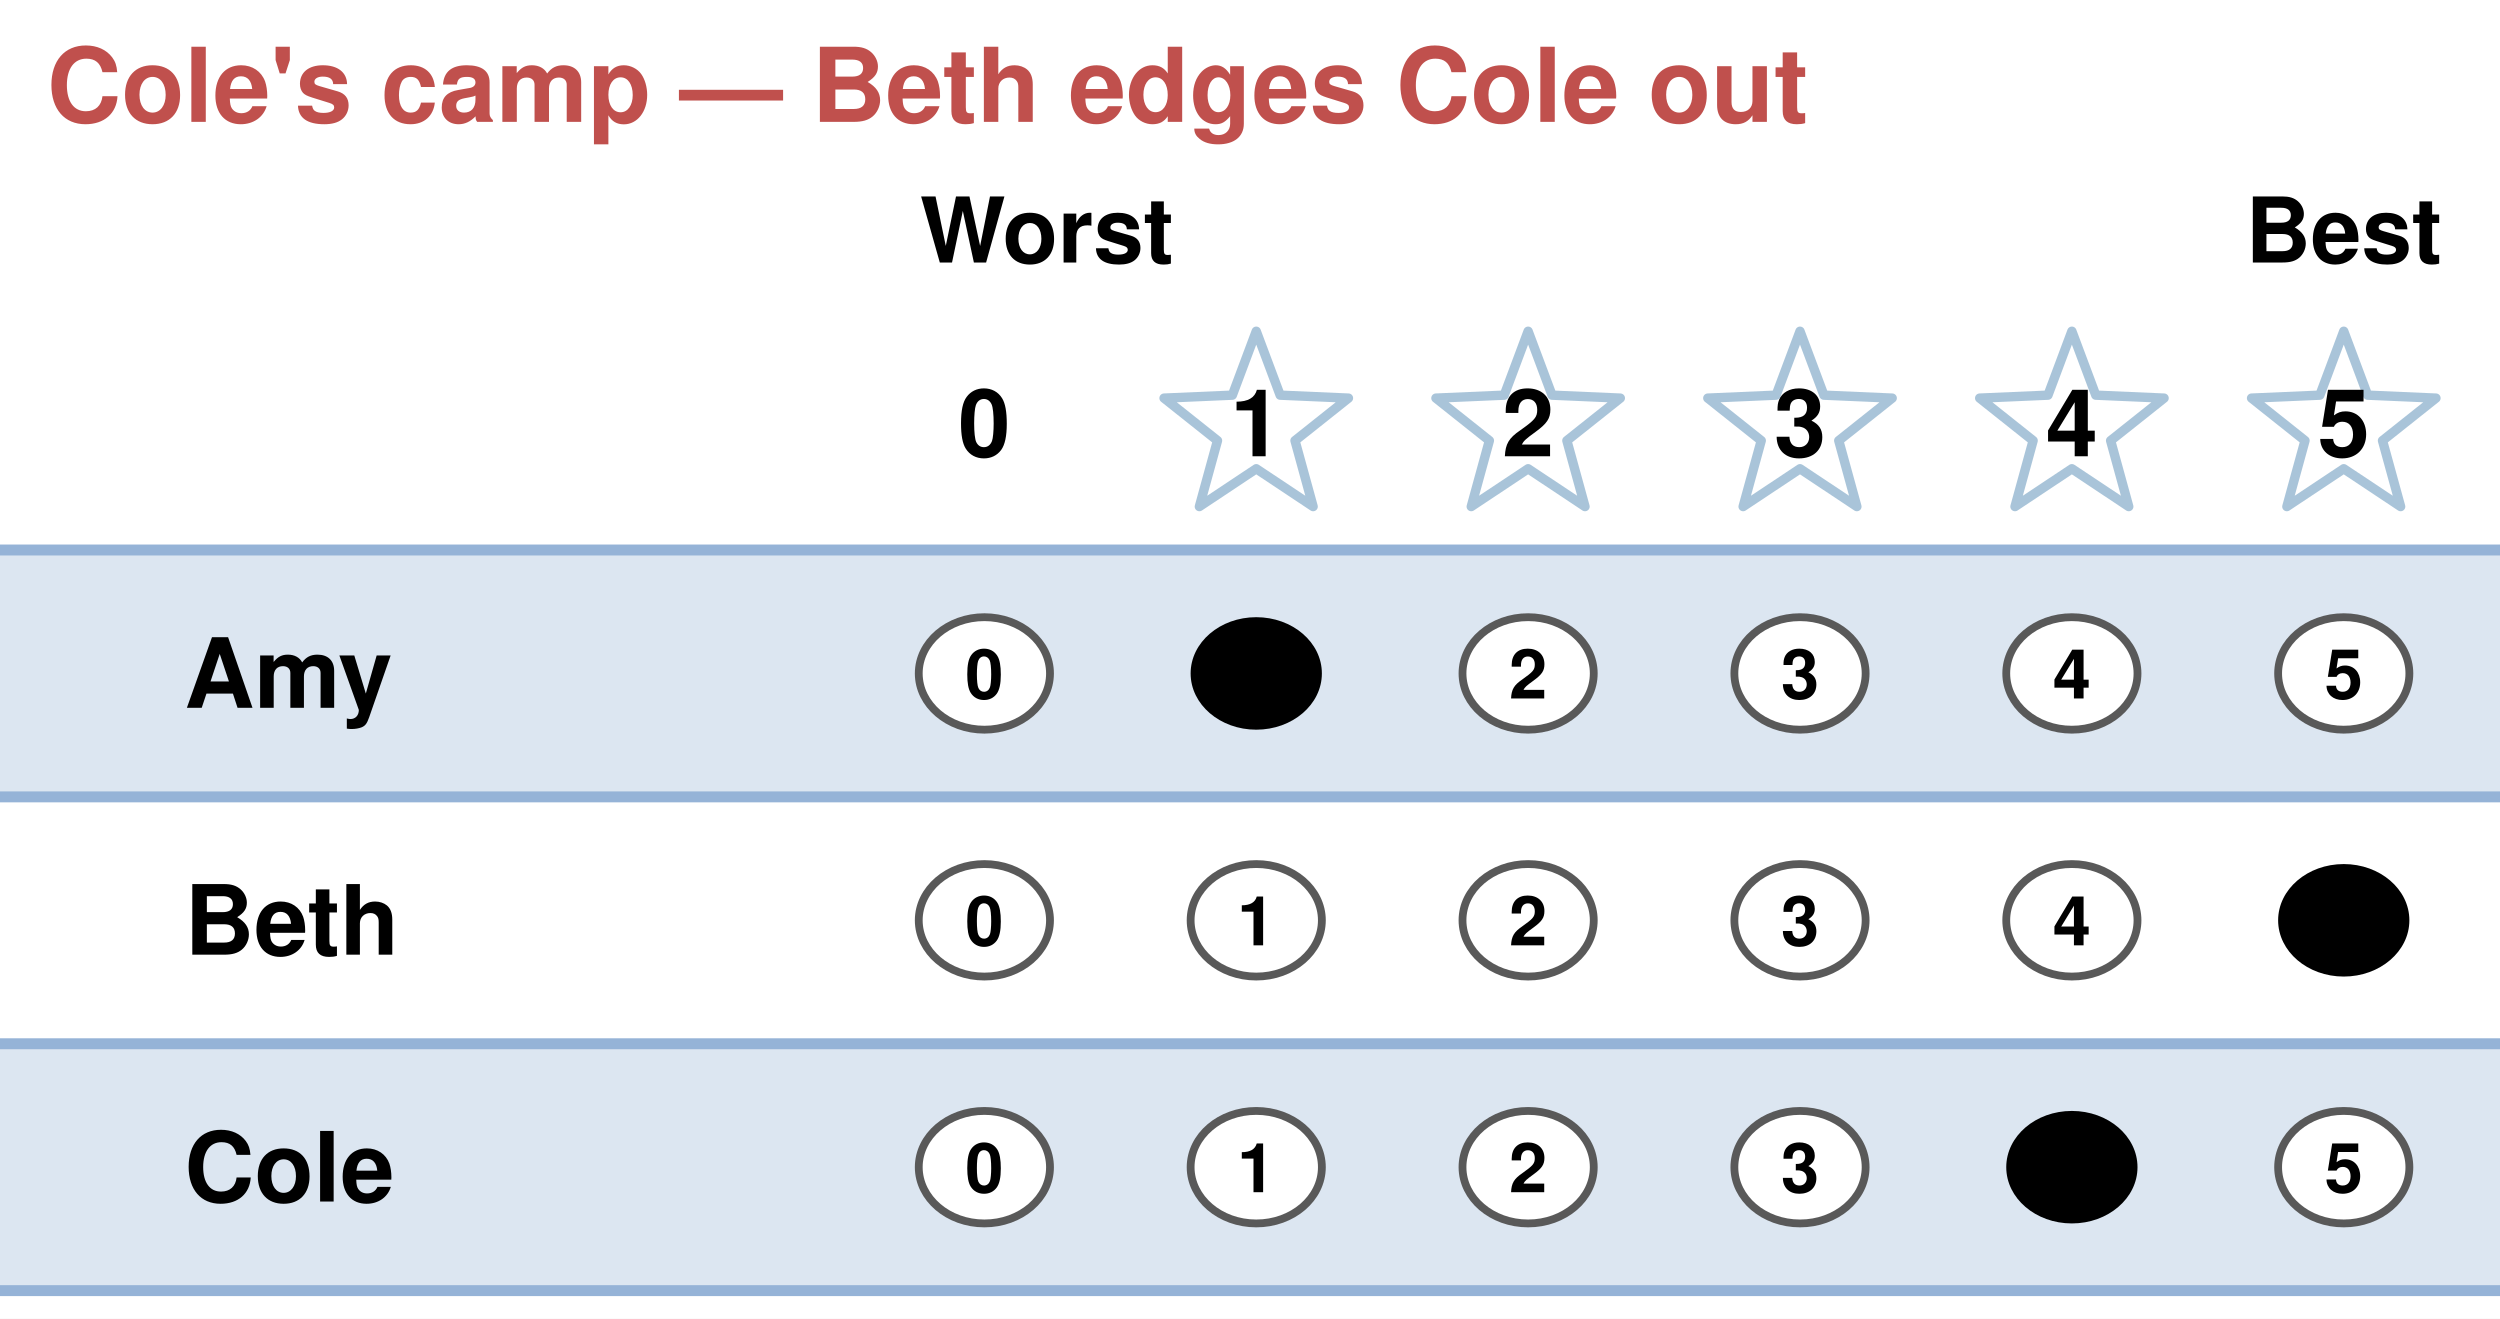
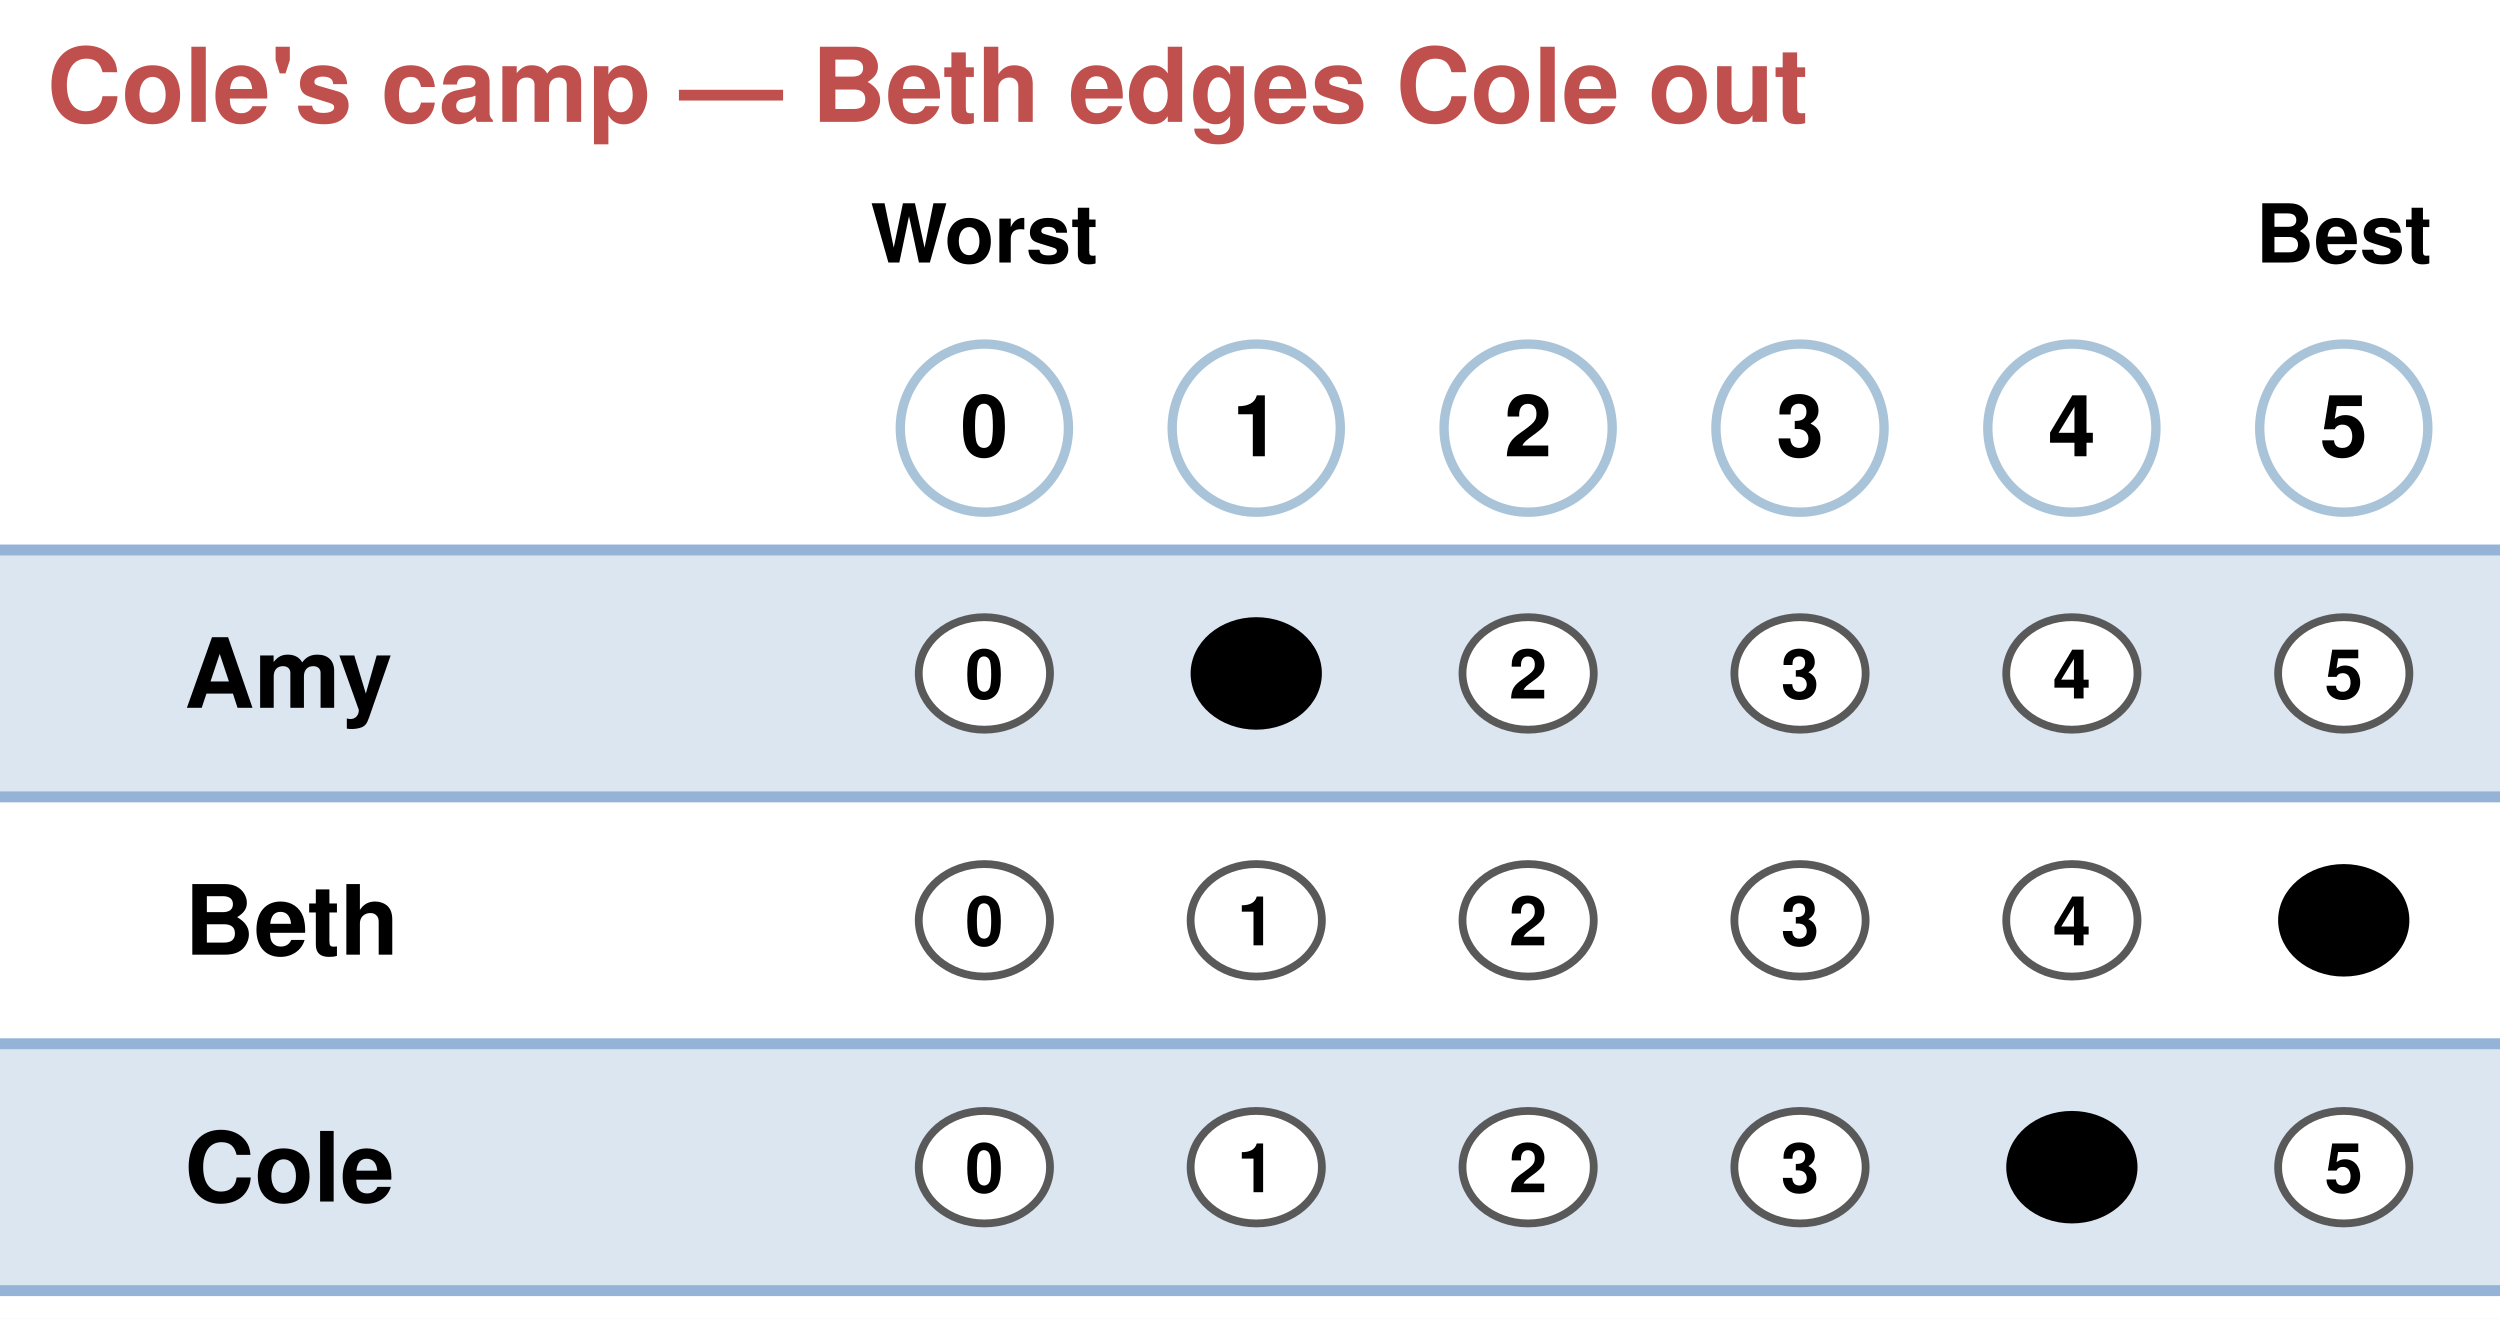
<svg xmlns="http://www.w3.org/2000/svg" viewBox="0 0 1600 844" width="1600" height="844">
  <rect width="1600" height="844" fill="#FFFFFF" />
  <text x="30" y="78" font-family="Arial Black, Arial Bold, Helvetica, sans-serif" font-size="66" font-weight="bold" fill="#C0504D">Cole's camp — Beth edges Cole out</text>
-   <text x="670" y="168" font-family="Arial Black, Arial Bold, Helvetica, sans-serif" font-size="58" font-weight="bold" fill="#000000" text-anchor="middle">Worst</text>
-   <text x="1500" y="168" font-family="Arial Black, Arial Bold, Helvetica, sans-serif" font-size="58" font-weight="bold" fill="#000000" text-anchor="middle">Best</text>
-   <text x="630" y="292" font-family="Arial Black, Arial Bold, Helvetica, sans-serif" font-size="60" font-weight="bold" fill="#000000" text-anchor="middle">0</text>
-   <path d="M804.0,212.0L819.3,252.9L863.0,254.8L828.8,282.0L840.4,324.2L804.0,300.0L767.6,324.2L779.2,282.0L745.0,254.8L788.7,252.9Z" fill="none" stroke="#A9C4D9" stroke-width="6" stroke-linejoin="round" />
-   <text x="804" y="292" font-family="Arial Black, Arial Bold, Helvetica, sans-serif" font-size="60" font-weight="bold" fill="#000000" text-anchor="middle">1</text>
-   <path d="M978.0,212.0L993.3,252.9L1037.0,254.8L1002.8,282.0L1014.4,324.2L978.0,300.0L941.6,324.2L953.2,282.0L919.0,254.8L962.7,252.9Z" fill="none" stroke="#A9C4D9" stroke-width="6" stroke-linejoin="round" />
-   <text x="978" y="292" font-family="Arial Black, Arial Bold, Helvetica, sans-serif" font-size="60" font-weight="bold" fill="#000000" text-anchor="middle">2</text>
-   <path d="M1152.0,212.0L1167.3,252.9L1211.0,254.8L1176.8,282.0L1188.4,324.2L1152.0,300.0L1115.6,324.2L1127.2,282.0L1093.0,254.8L1136.7,252.9Z" fill="none" stroke="#A9C4D9" stroke-width="6" stroke-linejoin="round" />
-   <text x="1152" y="292" font-family="Arial Black, Arial Bold, Helvetica, sans-serif" font-size="60" font-weight="bold" fill="#000000" text-anchor="middle">3</text>
-   <path d="M1326.0,212.0L1341.3,252.9L1385.0,254.8L1350.8,282.0L1362.4,324.2L1326.0,300.0L1289.6,324.2L1301.2,282.0L1267.0,254.8L1310.7,252.9Z" fill="none" stroke="#A9C4D9" stroke-width="6" stroke-linejoin="round" />
-   <text x="1326" y="292" font-family="Arial Black, Arial Bold, Helvetica, sans-serif" font-size="60" font-weight="bold" fill="#000000" text-anchor="middle">4</text>
-   <path d="M1500.0,212.0L1515.3,252.9L1559.0,254.8L1524.8,282.0L1536.4,324.2L1500.0,300.0L1463.6,324.2L1475.2,282.0L1441.0,254.8L1484.7,252.9Z" fill="none" stroke="#A9C4D9" stroke-width="6" stroke-linejoin="round" />
-   <text x="1500" y="292" font-family="Arial Black, Arial Bold, Helvetica, sans-serif" font-size="60" font-weight="bold" fill="#000000" text-anchor="middle">5</text>
+   <text x="630" y="168" font-family="Arial Black, Arial Bold, Helvetica, sans-serif" font-size="52" font-weight="bold" fill="#000000" text-anchor="middle">Worst</text>
+   <text x="1500" y="168" font-family="Arial Black, Arial Bold, Helvetica, sans-serif" font-size="52" font-weight="bold" fill="#000000" text-anchor="middle">Best</text>
+   <circle cx="630" cy="274" r="53.8" fill="none" stroke="#A9C4D9" stroke-width="6" />
+   <text x="630" y="292" font-family="Arial Black, Arial Bold, Helvetica, sans-serif" font-size="55" font-weight="bold" fill="#000000" text-anchor="middle">0</text>
+   <circle cx="804" cy="274" r="53.8" fill="none" stroke="#A9C4D9" stroke-width="6" />
+   <text x="804" y="292" font-family="Arial Black, Arial Bold, Helvetica, sans-serif" font-size="55" font-weight="bold" fill="#000000" text-anchor="middle">1</text>
+   <circle cx="978" cy="274" r="53.8" fill="none" stroke="#A9C4D9" stroke-width="6" />
+   <text x="978" y="292" font-family="Arial Black, Arial Bold, Helvetica, sans-serif" font-size="55" font-weight="bold" fill="#000000" text-anchor="middle">2</text>
+   <circle cx="1152" cy="274" r="53.8" fill="none" stroke="#A9C4D9" stroke-width="6" />
+   <text x="1152" y="292" font-family="Arial Black, Arial Bold, Helvetica, sans-serif" font-size="55" font-weight="bold" fill="#000000" text-anchor="middle">3</text>
+   <circle cx="1326" cy="274" r="53.8" fill="none" stroke="#A9C4D9" stroke-width="6" />
+   <text x="1326" y="292" font-family="Arial Black, Arial Bold, Helvetica, sans-serif" font-size="55" font-weight="bold" fill="#000000" text-anchor="middle">4</text>
+   <circle cx="1500" cy="274" r="53.8" fill="none" stroke="#A9C4D9" stroke-width="6" />
+   <text x="1500" y="292" font-family="Arial Black, Arial Bold, Helvetica, sans-serif" font-size="55" font-weight="bold" fill="#000000" text-anchor="middle">5</text>
  <rect x="0" y="352" width="1600" height="158" fill="#DCE6F1" />
  <line x1="0" y1="352" x2="1600" y2="352" stroke="#95B3D7" stroke-width="7" />
  <text x="118" y="453.0" font-family="Arial Black, Arial Bold, Helvetica, sans-serif" font-size="62" font-weight="bold" fill="#000000">Amy</text>
-   <ellipse cx="630" cy="431.0" rx="42" ry="36" fill="#FFFFFF" stroke="#595959" stroke-width="5" />
+   <ellipse cx="630" cy="431.0" rx="42.0" ry="36.0" fill="#FFFFFF" stroke="#595959" stroke-width="5" />
  <text x="630" y="447.0" font-family="Arial Black, Arial Bold, Helvetica, sans-serif" font-size="44" font-weight="bold" fill="#000000" text-anchor="middle">0</text>
-   <ellipse cx="804" cy="431.0" rx="42" ry="36" fill="#000000" />
-   <ellipse cx="978" cy="431.0" rx="42" ry="36" fill="#FFFFFF" stroke="#595959" stroke-width="5" />
+   <ellipse cx="804" cy="431.0" rx="42.0" ry="36.0" fill="#000000" />
+   <ellipse cx="978" cy="431.0" rx="42.0" ry="36.0" fill="#FFFFFF" stroke="#595959" stroke-width="5" />
  <text x="978" y="447.0" font-family="Arial Black, Arial Bold, Helvetica, sans-serif" font-size="44" font-weight="bold" fill="#000000" text-anchor="middle">2</text>
-   <ellipse cx="1152" cy="431.0" rx="42" ry="36" fill="#FFFFFF" stroke="#595959" stroke-width="5" />
+   <ellipse cx="1152" cy="431.0" rx="42.0" ry="36.0" fill="#FFFFFF" stroke="#595959" stroke-width="5" />
  <text x="1152" y="447.0" font-family="Arial Black, Arial Bold, Helvetica, sans-serif" font-size="44" font-weight="bold" fill="#000000" text-anchor="middle">3</text>
-   <ellipse cx="1326" cy="431.0" rx="42" ry="36" fill="#FFFFFF" stroke="#595959" stroke-width="5" />
+   <ellipse cx="1326" cy="431.0" rx="42.0" ry="36.0" fill="#FFFFFF" stroke="#595959" stroke-width="5" />
  <text x="1326" y="447.0" font-family="Arial Black, Arial Bold, Helvetica, sans-serif" font-size="44" font-weight="bold" fill="#000000" text-anchor="middle">4</text>
-   <ellipse cx="1500" cy="431.0" rx="42" ry="36" fill="#FFFFFF" stroke="#595959" stroke-width="5" />
+   <ellipse cx="1500" cy="431.0" rx="42.0" ry="36.0" fill="#FFFFFF" stroke="#595959" stroke-width="5" />
  <text x="1500" y="447.0" font-family="Arial Black, Arial Bold, Helvetica, sans-serif" font-size="44" font-weight="bold" fill="#000000" text-anchor="middle">5</text>
  <line x1="0" y1="510" x2="1600" y2="510" stroke="#95B3D7" stroke-width="7" />
  <text x="118" y="611.0" font-family="Arial Black, Arial Bold, Helvetica, sans-serif" font-size="62" font-weight="bold" fill="#000000">Beth</text>
-   <ellipse cx="630" cy="589.0" rx="42" ry="36" fill="#FFFFFF" stroke="#595959" stroke-width="5" />
+   <ellipse cx="630" cy="589.0" rx="42.0" ry="36.0" fill="#FFFFFF" stroke="#595959" stroke-width="5" />
  <text x="630" y="605.0" font-family="Arial Black, Arial Bold, Helvetica, sans-serif" font-size="44" font-weight="bold" fill="#000000" text-anchor="middle">0</text>
-   <ellipse cx="804" cy="589.0" rx="42" ry="36" fill="#FFFFFF" stroke="#595959" stroke-width="5" />
+   <ellipse cx="804" cy="589.0" rx="42.0" ry="36.0" fill="#FFFFFF" stroke="#595959" stroke-width="5" />
  <text x="804" y="605.0" font-family="Arial Black, Arial Bold, Helvetica, sans-serif" font-size="44" font-weight="bold" fill="#000000" text-anchor="middle">1</text>
-   <ellipse cx="978" cy="589.0" rx="42" ry="36" fill="#FFFFFF" stroke="#595959" stroke-width="5" />
+   <ellipse cx="978" cy="589.0" rx="42.0" ry="36.0" fill="#FFFFFF" stroke="#595959" stroke-width="5" />
  <text x="978" y="605.0" font-family="Arial Black, Arial Bold, Helvetica, sans-serif" font-size="44" font-weight="bold" fill="#000000" text-anchor="middle">2</text>
-   <ellipse cx="1152" cy="589.0" rx="42" ry="36" fill="#FFFFFF" stroke="#595959" stroke-width="5" />
+   <ellipse cx="1152" cy="589.0" rx="42.0" ry="36.0" fill="#FFFFFF" stroke="#595959" stroke-width="5" />
  <text x="1152" y="605.0" font-family="Arial Black, Arial Bold, Helvetica, sans-serif" font-size="44" font-weight="bold" fill="#000000" text-anchor="middle">3</text>
-   <ellipse cx="1326" cy="589.0" rx="42" ry="36" fill="#FFFFFF" stroke="#595959" stroke-width="5" />
+   <ellipse cx="1326" cy="589.0" rx="42.0" ry="36.0" fill="#FFFFFF" stroke="#595959" stroke-width="5" />
  <text x="1326" y="605.0" font-family="Arial Black, Arial Bold, Helvetica, sans-serif" font-size="44" font-weight="bold" fill="#000000" text-anchor="middle">4</text>
-   <ellipse cx="1500" cy="589.0" rx="42" ry="36" fill="#000000" />
+   <ellipse cx="1500" cy="589.0" rx="42.0" ry="36.0" fill="#000000" />
  <rect x="0" y="668" width="1600" height="158" fill="#DCE6F1" />
  <line x1="0" y1="668" x2="1600" y2="668" stroke="#95B3D7" stroke-width="7" />
  <text x="118" y="769.0" font-family="Arial Black, Arial Bold, Helvetica, sans-serif" font-size="62" font-weight="bold" fill="#000000">Cole</text>
-   <ellipse cx="630" cy="747.0" rx="42" ry="36" fill="#FFFFFF" stroke="#595959" stroke-width="5" />
+   <ellipse cx="630" cy="747.0" rx="42.0" ry="36.0" fill="#FFFFFF" stroke="#595959" stroke-width="5" />
  <text x="630" y="763.0" font-family="Arial Black, Arial Bold, Helvetica, sans-serif" font-size="44" font-weight="bold" fill="#000000" text-anchor="middle">0</text>
-   <ellipse cx="804" cy="747.0" rx="42" ry="36" fill="#FFFFFF" stroke="#595959" stroke-width="5" />
+   <ellipse cx="804" cy="747.0" rx="42.0" ry="36.0" fill="#FFFFFF" stroke="#595959" stroke-width="5" />
  <text x="804" y="763.0" font-family="Arial Black, Arial Bold, Helvetica, sans-serif" font-size="44" font-weight="bold" fill="#000000" text-anchor="middle">1</text>
-   <ellipse cx="978" cy="747.0" rx="42" ry="36" fill="#FFFFFF" stroke="#595959" stroke-width="5" />
+   <ellipse cx="978" cy="747.0" rx="42.0" ry="36.0" fill="#FFFFFF" stroke="#595959" stroke-width="5" />
  <text x="978" y="763.0" font-family="Arial Black, Arial Bold, Helvetica, sans-serif" font-size="44" font-weight="bold" fill="#000000" text-anchor="middle">2</text>
-   <ellipse cx="1152" cy="747.0" rx="42" ry="36" fill="#FFFFFF" stroke="#595959" stroke-width="5" />
+   <ellipse cx="1152" cy="747.0" rx="42.0" ry="36.0" fill="#FFFFFF" stroke="#595959" stroke-width="5" />
  <text x="1152" y="763.0" font-family="Arial Black, Arial Bold, Helvetica, sans-serif" font-size="44" font-weight="bold" fill="#000000" text-anchor="middle">3</text>
-   <ellipse cx="1326" cy="747.0" rx="42" ry="36" fill="#000000" />
-   <ellipse cx="1500" cy="747.0" rx="42" ry="36" fill="#FFFFFF" stroke="#595959" stroke-width="5" />
+   <ellipse cx="1326" cy="747.0" rx="42.0" ry="36.0" fill="#000000" />
+   <ellipse cx="1500" cy="747.0" rx="42.0" ry="36.0" fill="#FFFFFF" stroke="#595959" stroke-width="5" />
  <text x="1500" y="763.0" font-family="Arial Black, Arial Bold, Helvetica, sans-serif" font-size="44" font-weight="bold" fill="#000000" text-anchor="middle">5</text>
  <line x1="0" y1="826" x2="1600" y2="826" stroke="#95B3D7" stroke-width="7" />
</svg>
